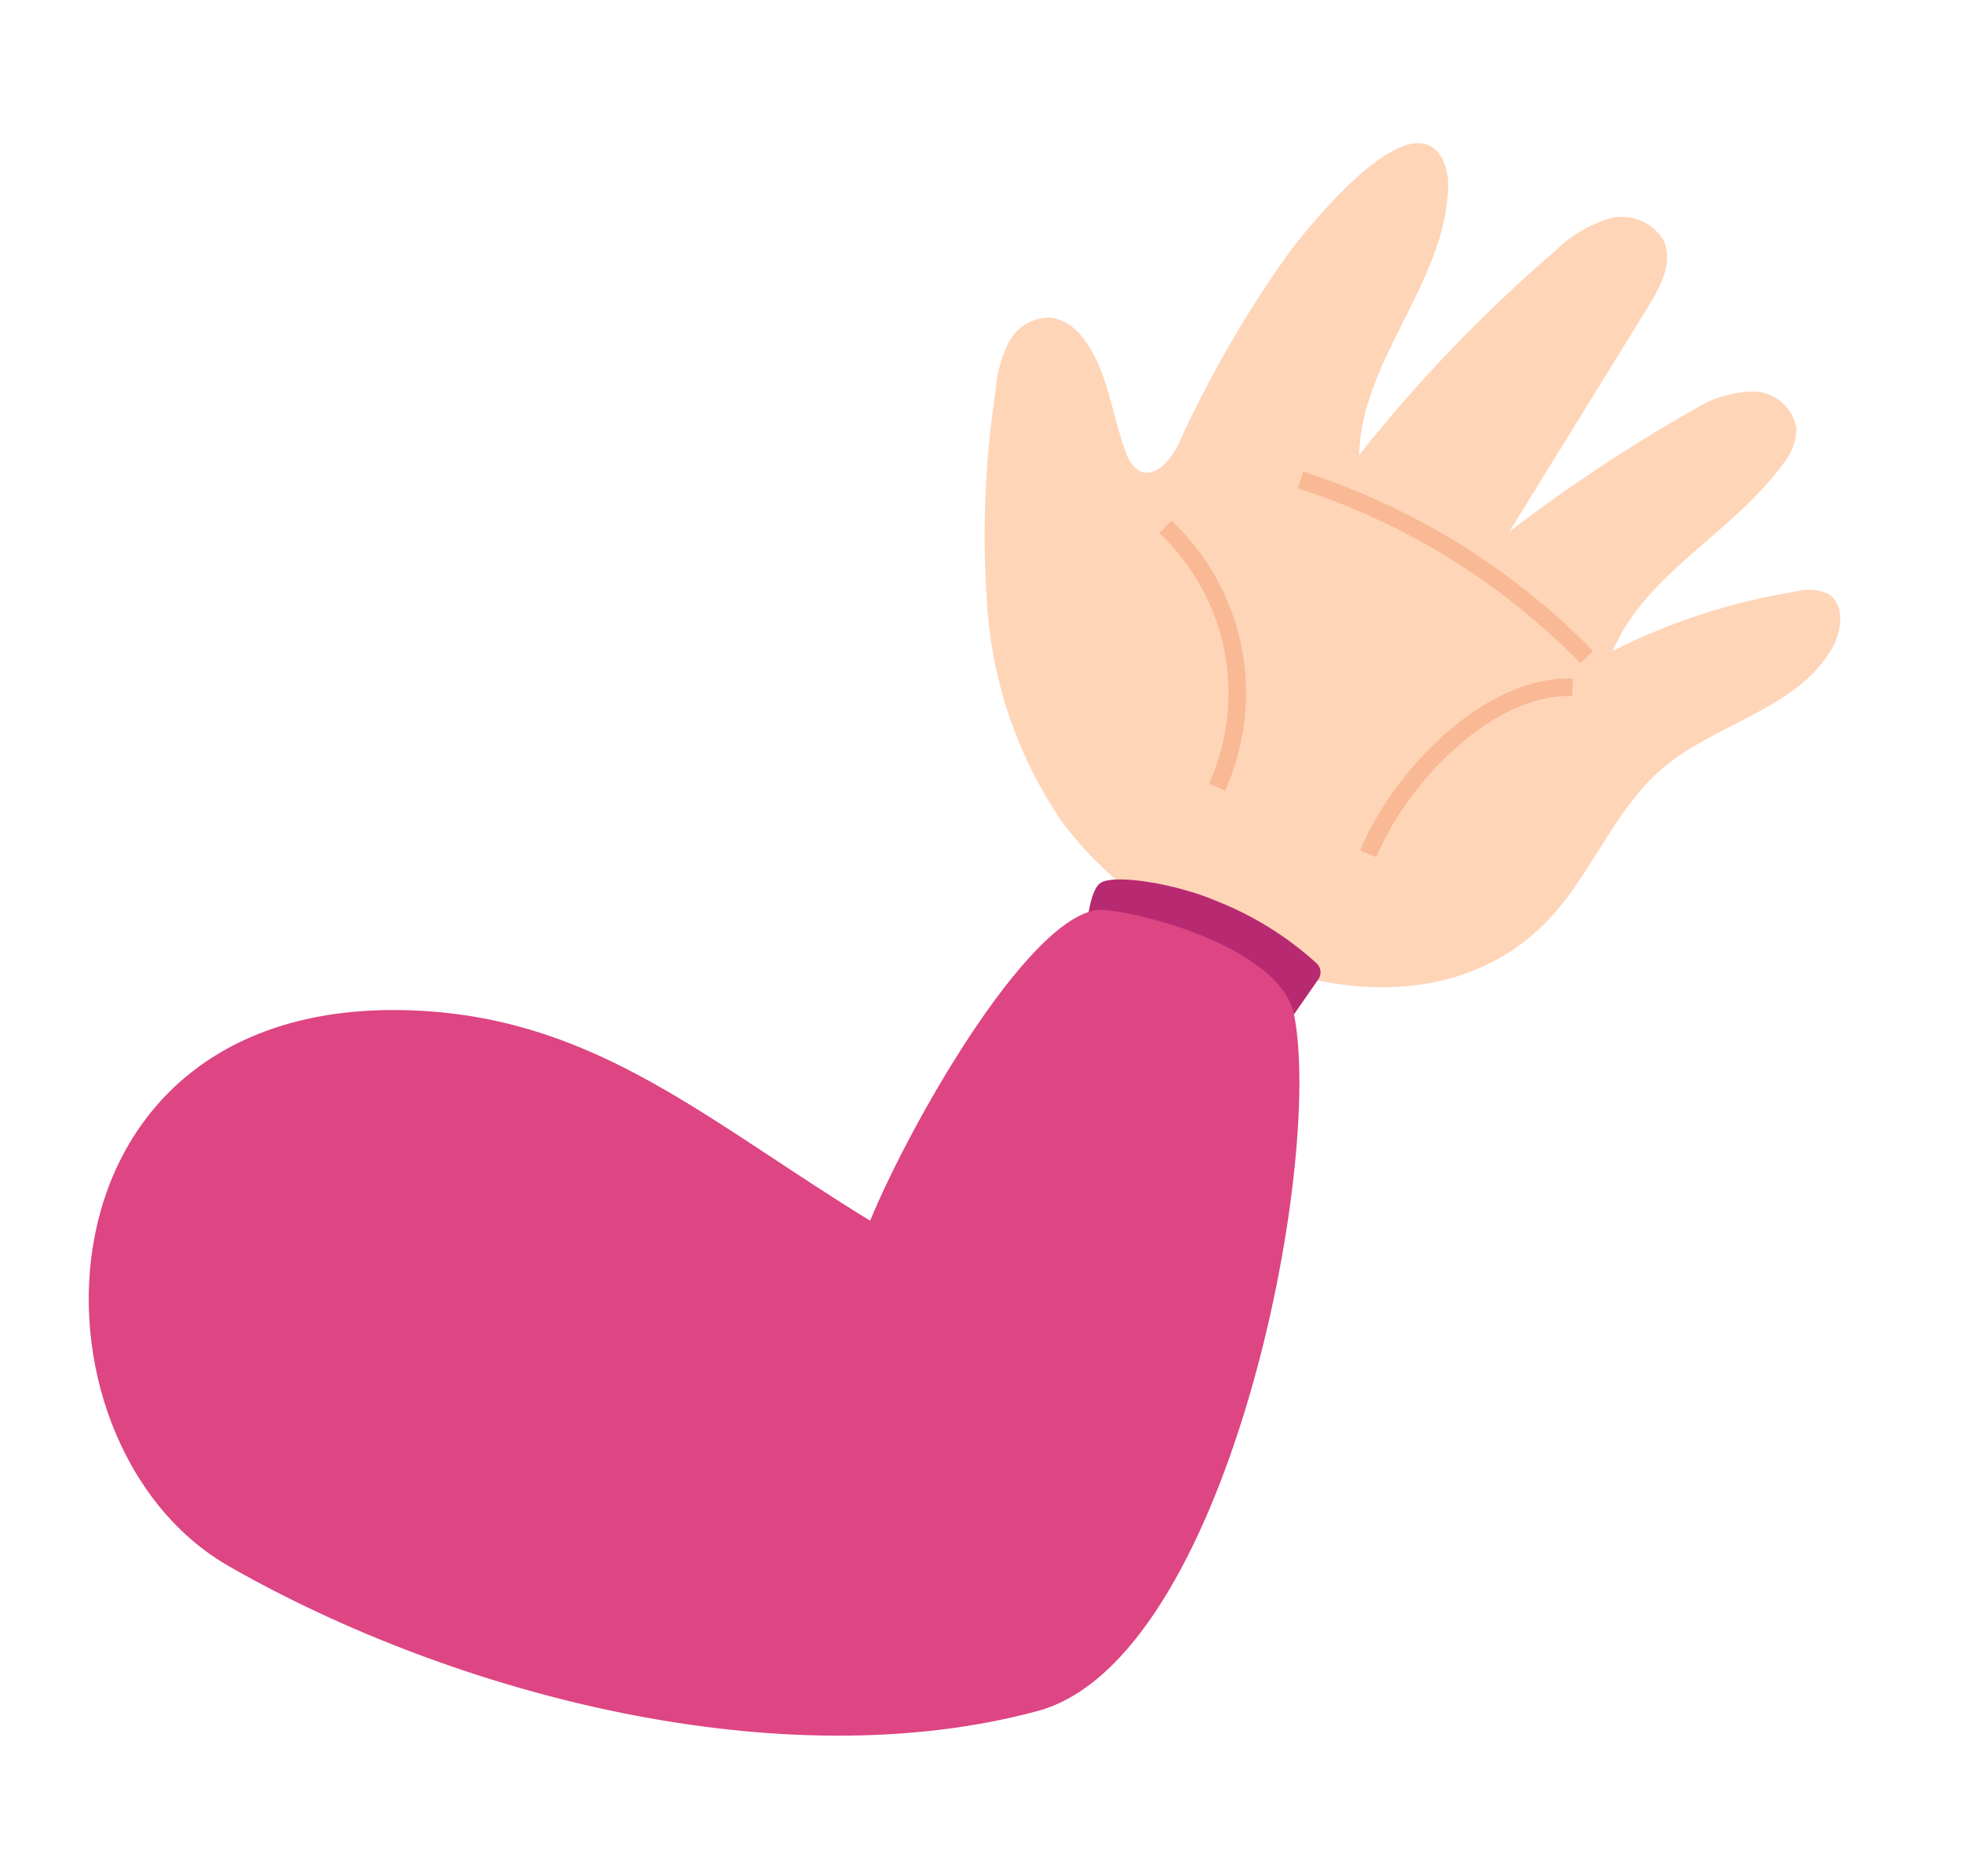
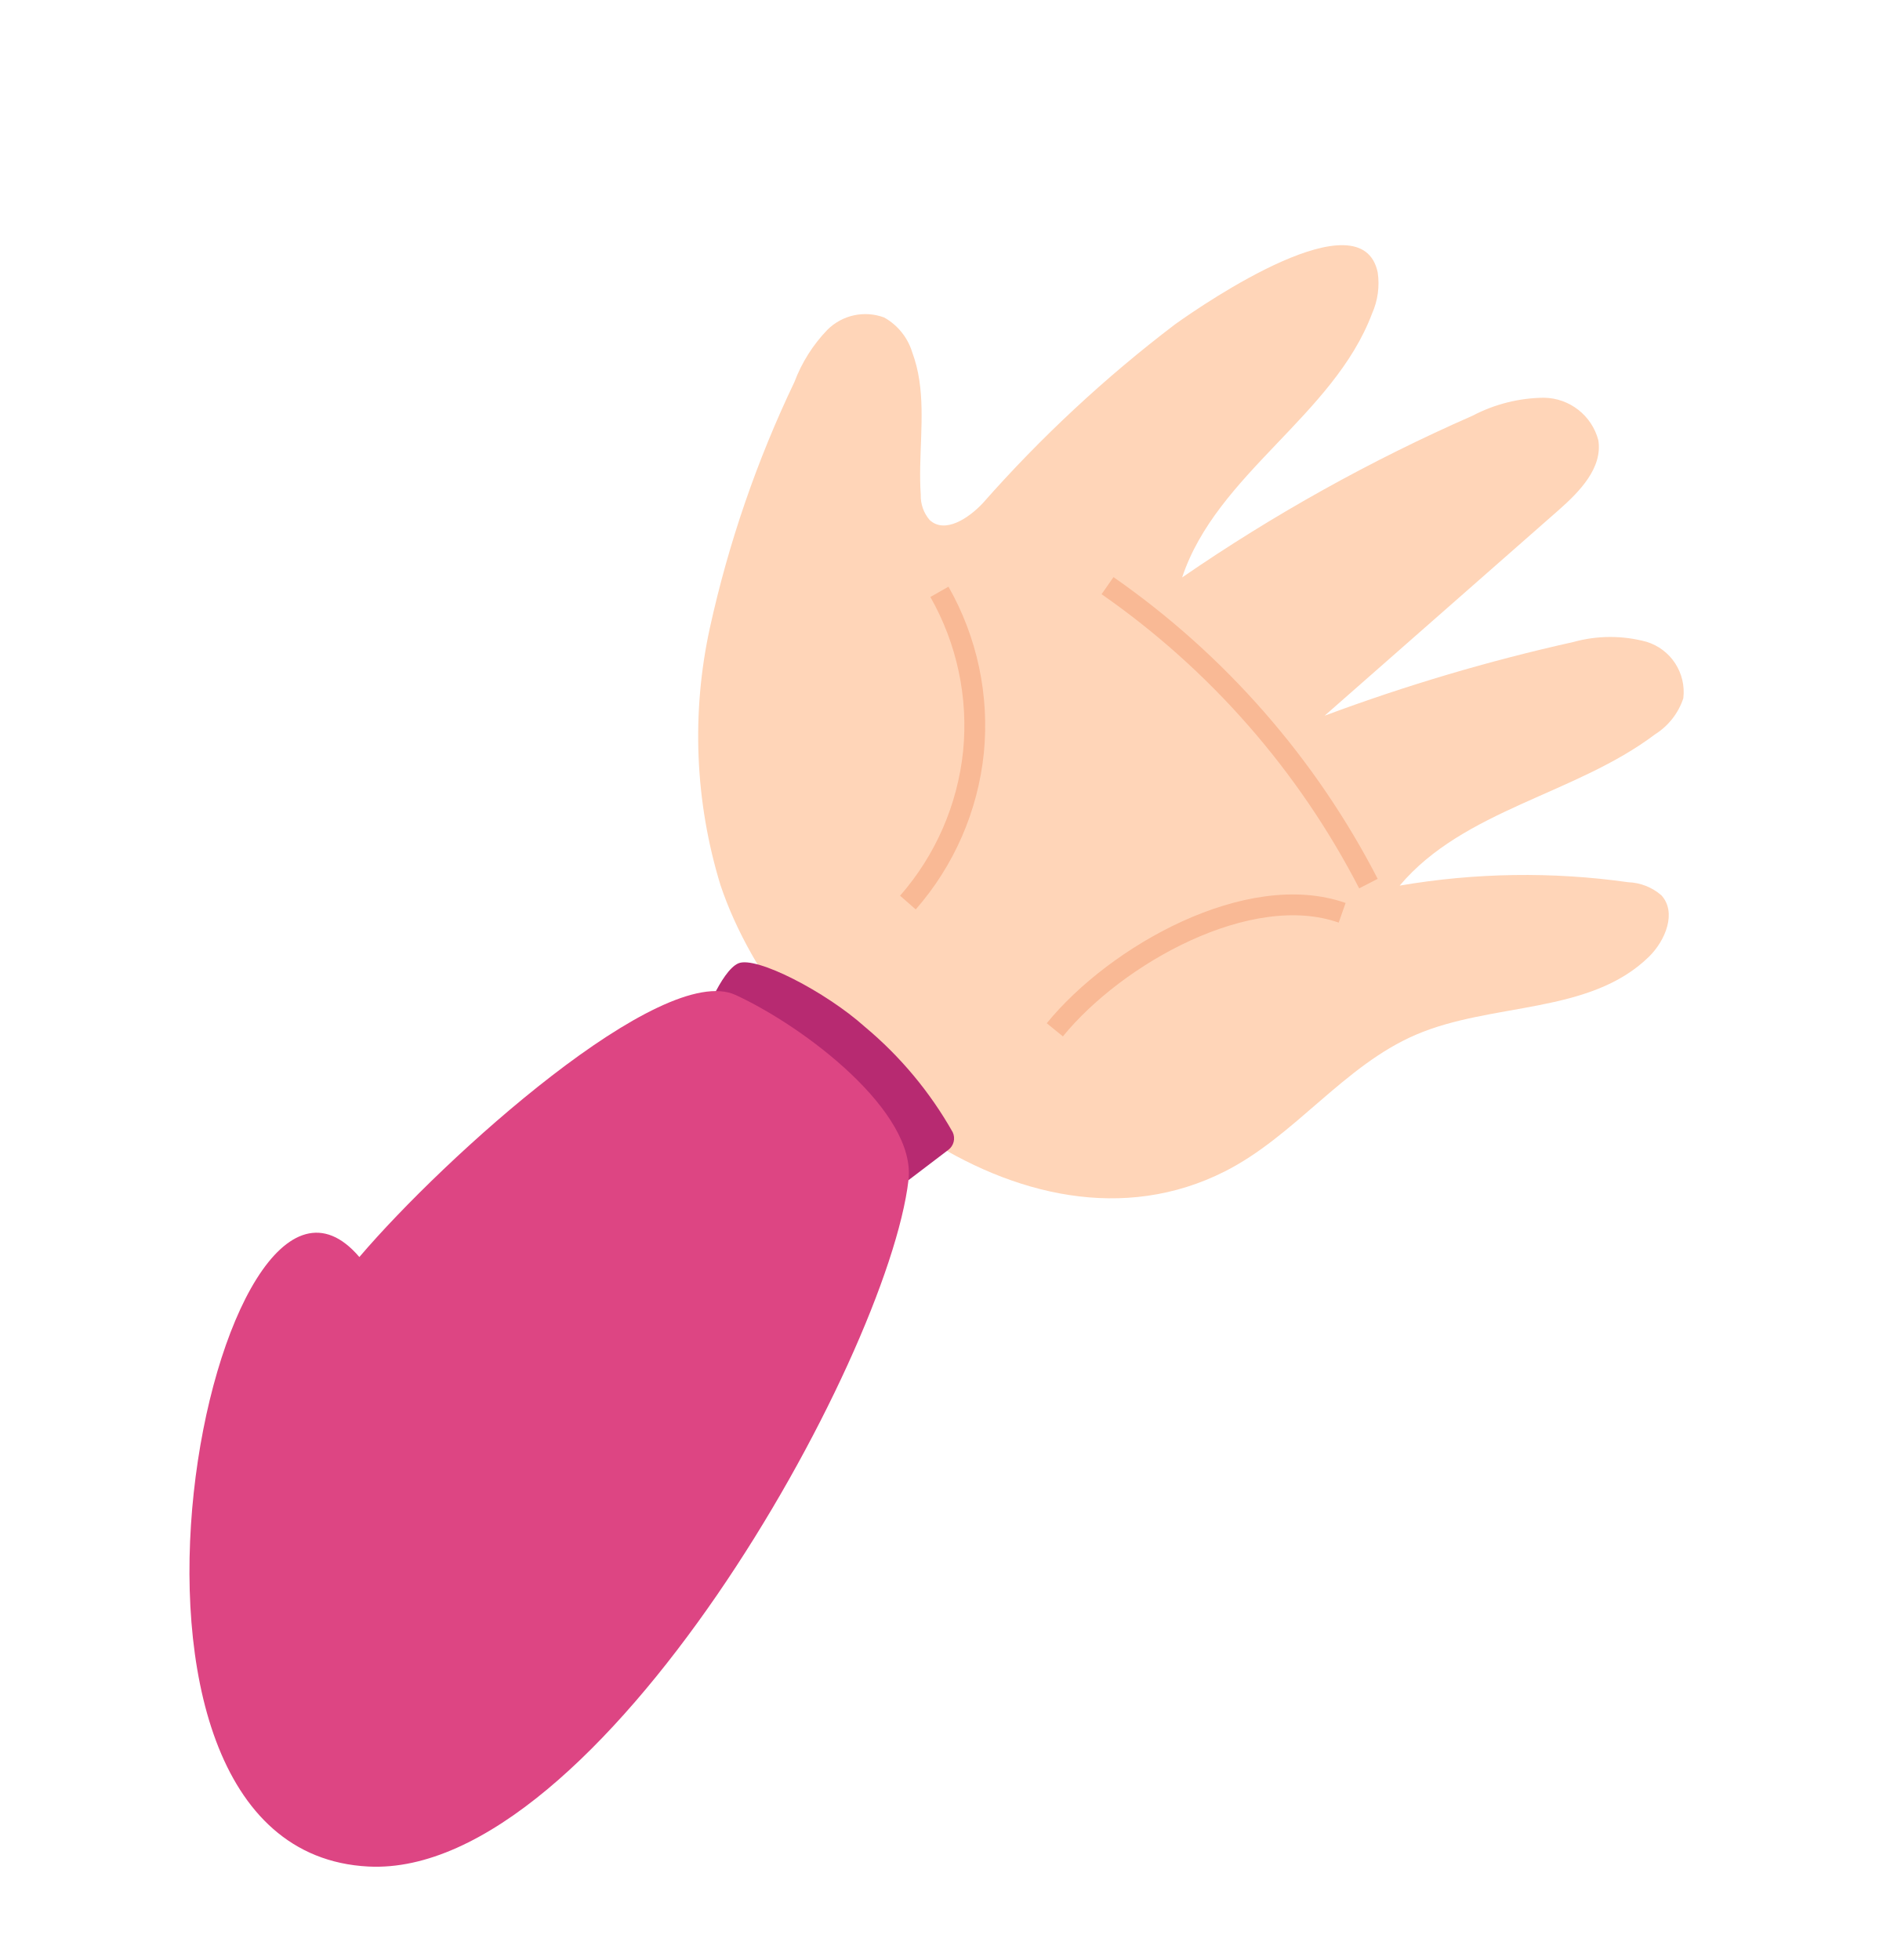
- <svg xmlns="http://www.w3.org/2000/svg" width="111.614" height="106.715" viewBox="0 0 111.614 106.715">
-   <g id="그룹_524" data-name="그룹 524" transform="translate(-2089.083 -4499.953) rotate(50)">
-     <g id="그룹_426" data-name="그룹 426" transform="matrix(0.906, -0.423, 0.423, 0.906, 4832.708, 1241.287)">
-       <path id="패스_800" data-name="패스 800" d="M4.956,20.285a6.75,6.75,0,0,0-1.165-.778,2.9,2.9,0,0,0-2.126-.34A2.6,2.6,0,0,0,.018,21.46a7.39,7.39,0,0,0,.508,2.93A54.879,54.879,0,0,0,5.439,35.959a24.562,24.562,0,0,0,8.709,8.9c8.037,4.545,23.445,4.142,27.391-6.035,1.374-3.543.853-7.64,2.441-11.09,1.681-3.649,5.606-6.348,5.856-10.358.068-1.117-.432-2.5-1.547-2.6a2.592,2.592,0,0,0-1.612.6,35.792,35.792,0,0,0-8.1,7.518c-.157-4.816,3.368-8.97,4.283-13.7a3.278,3.278,0,0,0-.15-2.2,2.537,2.537,0,0,0-3.156-.84,6.687,6.687,0,0,0-2.615,2.373,91.148,91.148,0,0,0-6.556,10.7q.88-7.479,1.758-14.957c.159-1.35.221-2.952-.837-3.8a2.761,2.761,0,0,0-3.327.233,7.592,7.592,0,0,0-1.986,2.962,84.978,84.978,0,0,0-5.2,15.213c-2.117-4.841.21-10.707-1.71-15.629a3.6,3.6,0,0,0-1.128-1.662C14.9-.654,12.739,8.182,12.339,10a64.032,64.032,0,0,0-1.123,12.642c-.019,1.008-.362,2.354-1.371,2.334a1.8,1.8,0,0,1-1.132-.62C7.389,23.071,6.358,21.437,4.956,20.285Z" transform="translate(0 0)" fill="#ffd5b8" />
-       <path id="패스_801" data-name="패스 801" d="M0,.31A39.786,39.786,0,0,1,19.019,2.573" transform="translate(18.368 21.266)" fill="none" stroke="#f9b995" stroke-miterlimit="10" stroke-width="1" />
-       <path id="패스_802" data-name="패스 802" d="M6.555,0C2.138,1.843-.214,8.836.015,13.5" transform="translate(30.832 25.739)" fill="none" stroke="#f9b995" stroke-miterlimit="10" stroke-width="1" />
-       <path id="패스_803" data-name="패스 803" d="M0,0A13.079,13.079,0,0,1,6.415,4.663a13.086,13.086,0,0,1,2.508,7.524" transform="translate(12.525 27.238)" fill="none" stroke="#f9b995" stroke-miterlimit="10" stroke-width="1" />
+ <svg xmlns="http://www.w3.org/2000/svg" width="90.733" height="94.102" viewBox="0 0 90.733 94.102">
+   <g id="그룹_635" data-name="그룹 635" transform="translate(50.241 109.264) rotate(-152)">
+     <g id="그룹_426" data-name="그룹 426" transform="translate(48.012 98.221) rotate(-166)">
+       <path id="패스_800" data-name="패스 800" d="M4.92,20.137a6.7,6.7,0,0,0-1.157-.773,2.878,2.878,0,0,0-2.11-.338A2.582,2.582,0,0,0,.018,21.3a7.336,7.336,0,0,0,.5,2.909A54.481,54.481,0,0,0,5.4,35.7a24.383,24.383,0,0,0,8.646,8.84c7.979,4.512,23.275,4.112,27.192-5.991,1.364-3.517.846-7.585,2.424-11.009,1.668-3.623,5.565-6.3,5.814-10.283.068-1.109-.429-2.483-1.535-2.586a2.573,2.573,0,0,0-1.6.6,35.532,35.532,0,0,0-8.045,7.463c-.156-4.781,3.344-8.9,4.252-13.6A3.254,3.254,0,0,0,42.4,6.939a2.519,2.519,0,0,0-3.133-.833,6.638,6.638,0,0,0-2.6,2.356,90.487,90.487,0,0,0-6.508,10.621q.873-7.425,1.745-14.848c.157-1.34.219-2.931-.831-3.777a2.74,2.74,0,0,0-3.3.231A7.537,7.537,0,0,0,25.8,3.628a84.359,84.359,0,0,0-5.167,15.1c-2.1-4.805.208-10.629-1.7-15.516a3.571,3.571,0,0,0-1.119-1.649C14.79-.649,12.646,8.123,12.249,9.924a63.566,63.566,0,0,0-1.115,12.55c-.019,1-.36,2.337-1.361,2.317a1.783,1.783,0,0,1-1.124-.615C7.335,22.9,6.311,21.281,4.92,20.137Z" transform="translate(0 0)" fill="#ffd5b8" />
+       <path id="패스_801" data-name="패스 801" d="M0,.307A39.5,39.5,0,0,1,18.881,2.555" transform="translate(18.235 21.111)" fill="none" stroke="#f9b995" stroke-miterlimit="10" stroke-width="1" />
+       <path id="패스_802" data-name="패스 802" d="M6.508,0C2.123,1.83-.213,8.772.015,13.407" transform="translate(30.608 25.552)" fill="none" stroke="#f9b995" stroke-miterlimit="10" stroke-width="1" />
+       <path id="패스_803" data-name="패스 803" d="M0,0A12.983,12.983,0,0,1,6.368,4.629,12.991,12.991,0,0,1,8.858,12.1" transform="translate(12.434 27.04)" fill="none" stroke="#f9b995" stroke-miterlimit="10" stroke-width="1" />
    </g>
-     <g id="그룹_408" data-name="그룹 408" transform="matrix(-0.53, -0.848, 0.848, -0.53, 4856.257, 1347.778)">
-       <path id="패스_739" data-name="패스 739" d="M0,12.982l2.32.7a.7.7,0,0,0,.814-.329A18.46,18.46,0,0,0,4.758,6.92C5.019,4.375,4.444.642,3.654.162S.281.418.281.418" transform="translate(50.109 48.142)" fill="#b72a71" />
-       <path id="패스_740" data-name="패스 740" d="M31.489,41.816c2.5-10.414,6.025-18.133,3.5-27.86C29.267-8.067,4.418-.683,1.52,13.2-1.52,27.764-.3,46.926,7.9,59.5c6.1,9.355,34.593,5.894,42.21,1.621,2.9-1.627,3.05-8.416,2.332-12.03C51.675,45.241,37.812,42.31,31.489,41.816Z" transform="translate(0 0)" fill="#dd4583" />
+     <g id="그룹_408" data-name="그룹 408" transform="translate(58.889 3.737) rotate(98)">
+       <path id="패스_739" data-name="패스 739" d="M0,12.887l2.3.692a.691.691,0,0,0,.809-.327A18.326,18.326,0,0,0,4.723,6.87c.26-2.527-.312-6.233-1.1-6.709S.279.415.279.415" transform="translate(43.163 9.676)" fill="#b72a71" />
+       <path id="패스_740" data-name="패스 740" d="M24.678,3.4C27.165-6.943-6.877,8.469,1.26,20.954c6.053,9.287,34.342,5.851,41.9,1.609,2.882-1.615,3.028-8.355,2.315-11.942C44.717,6.8,30.955,3.887,24.678,3.4Z" transform="translate(0 0)" fill="#dd4583" />
    </g>
  </g>
</svg>
